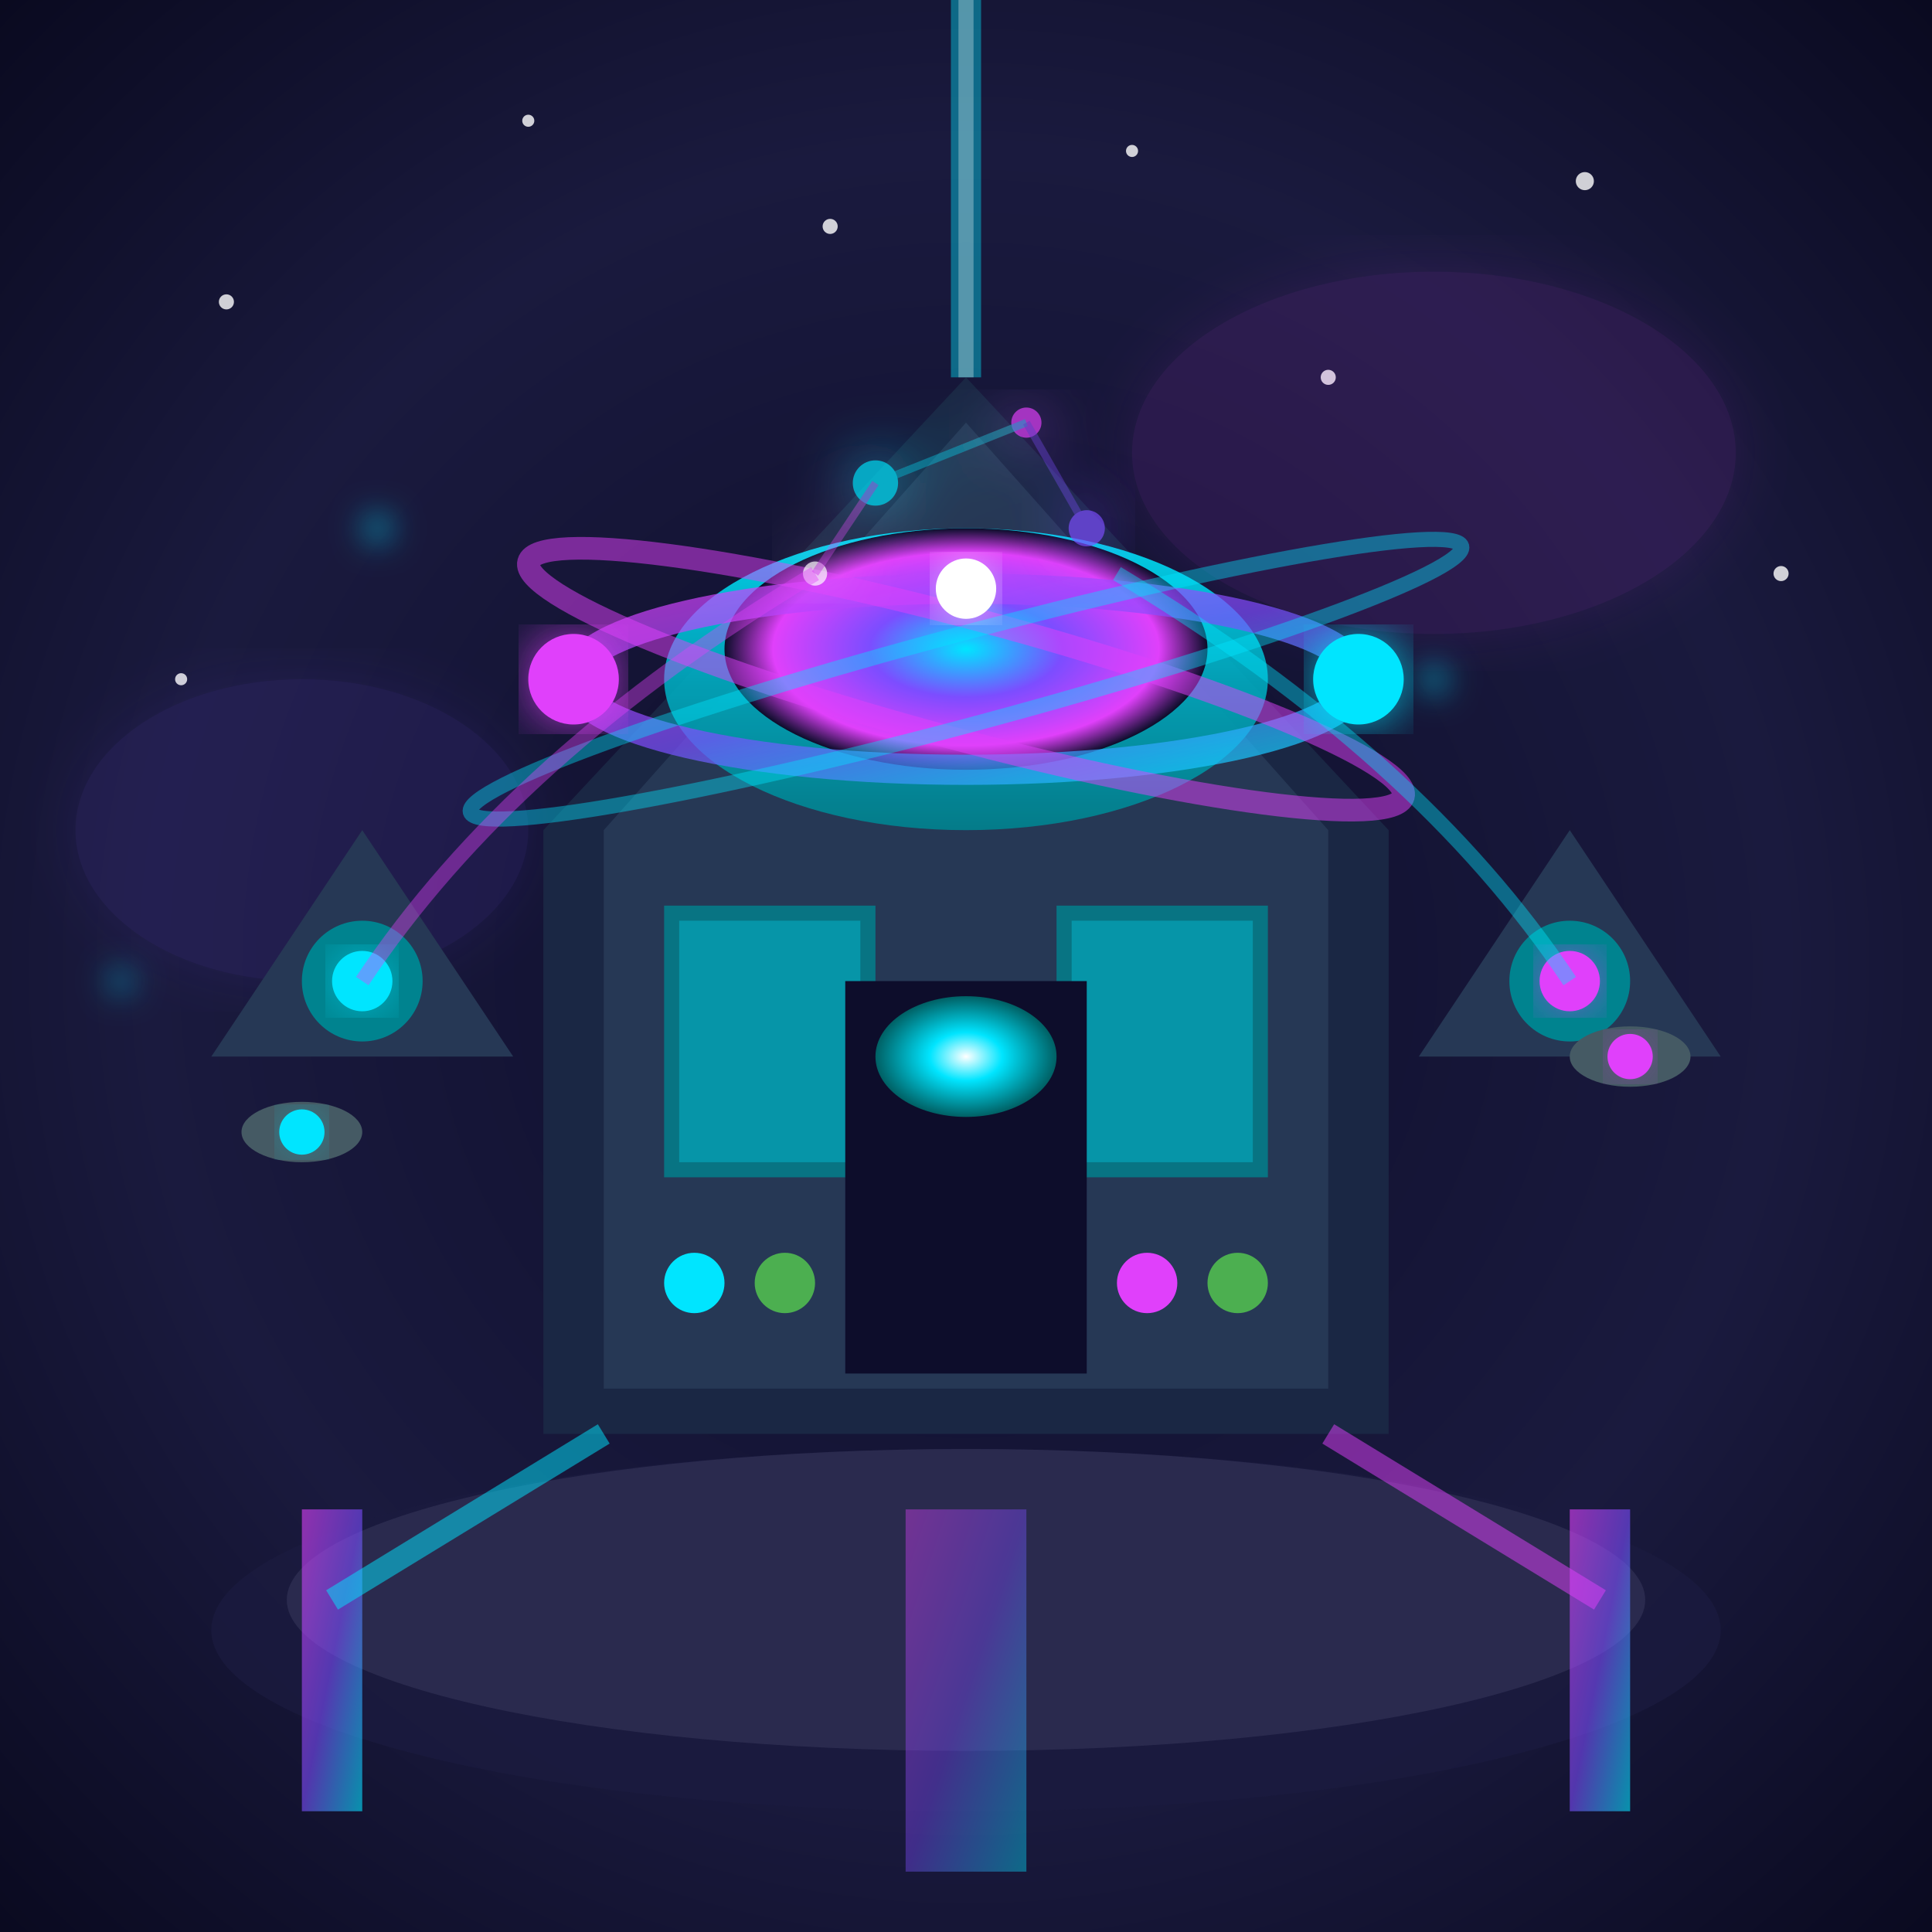
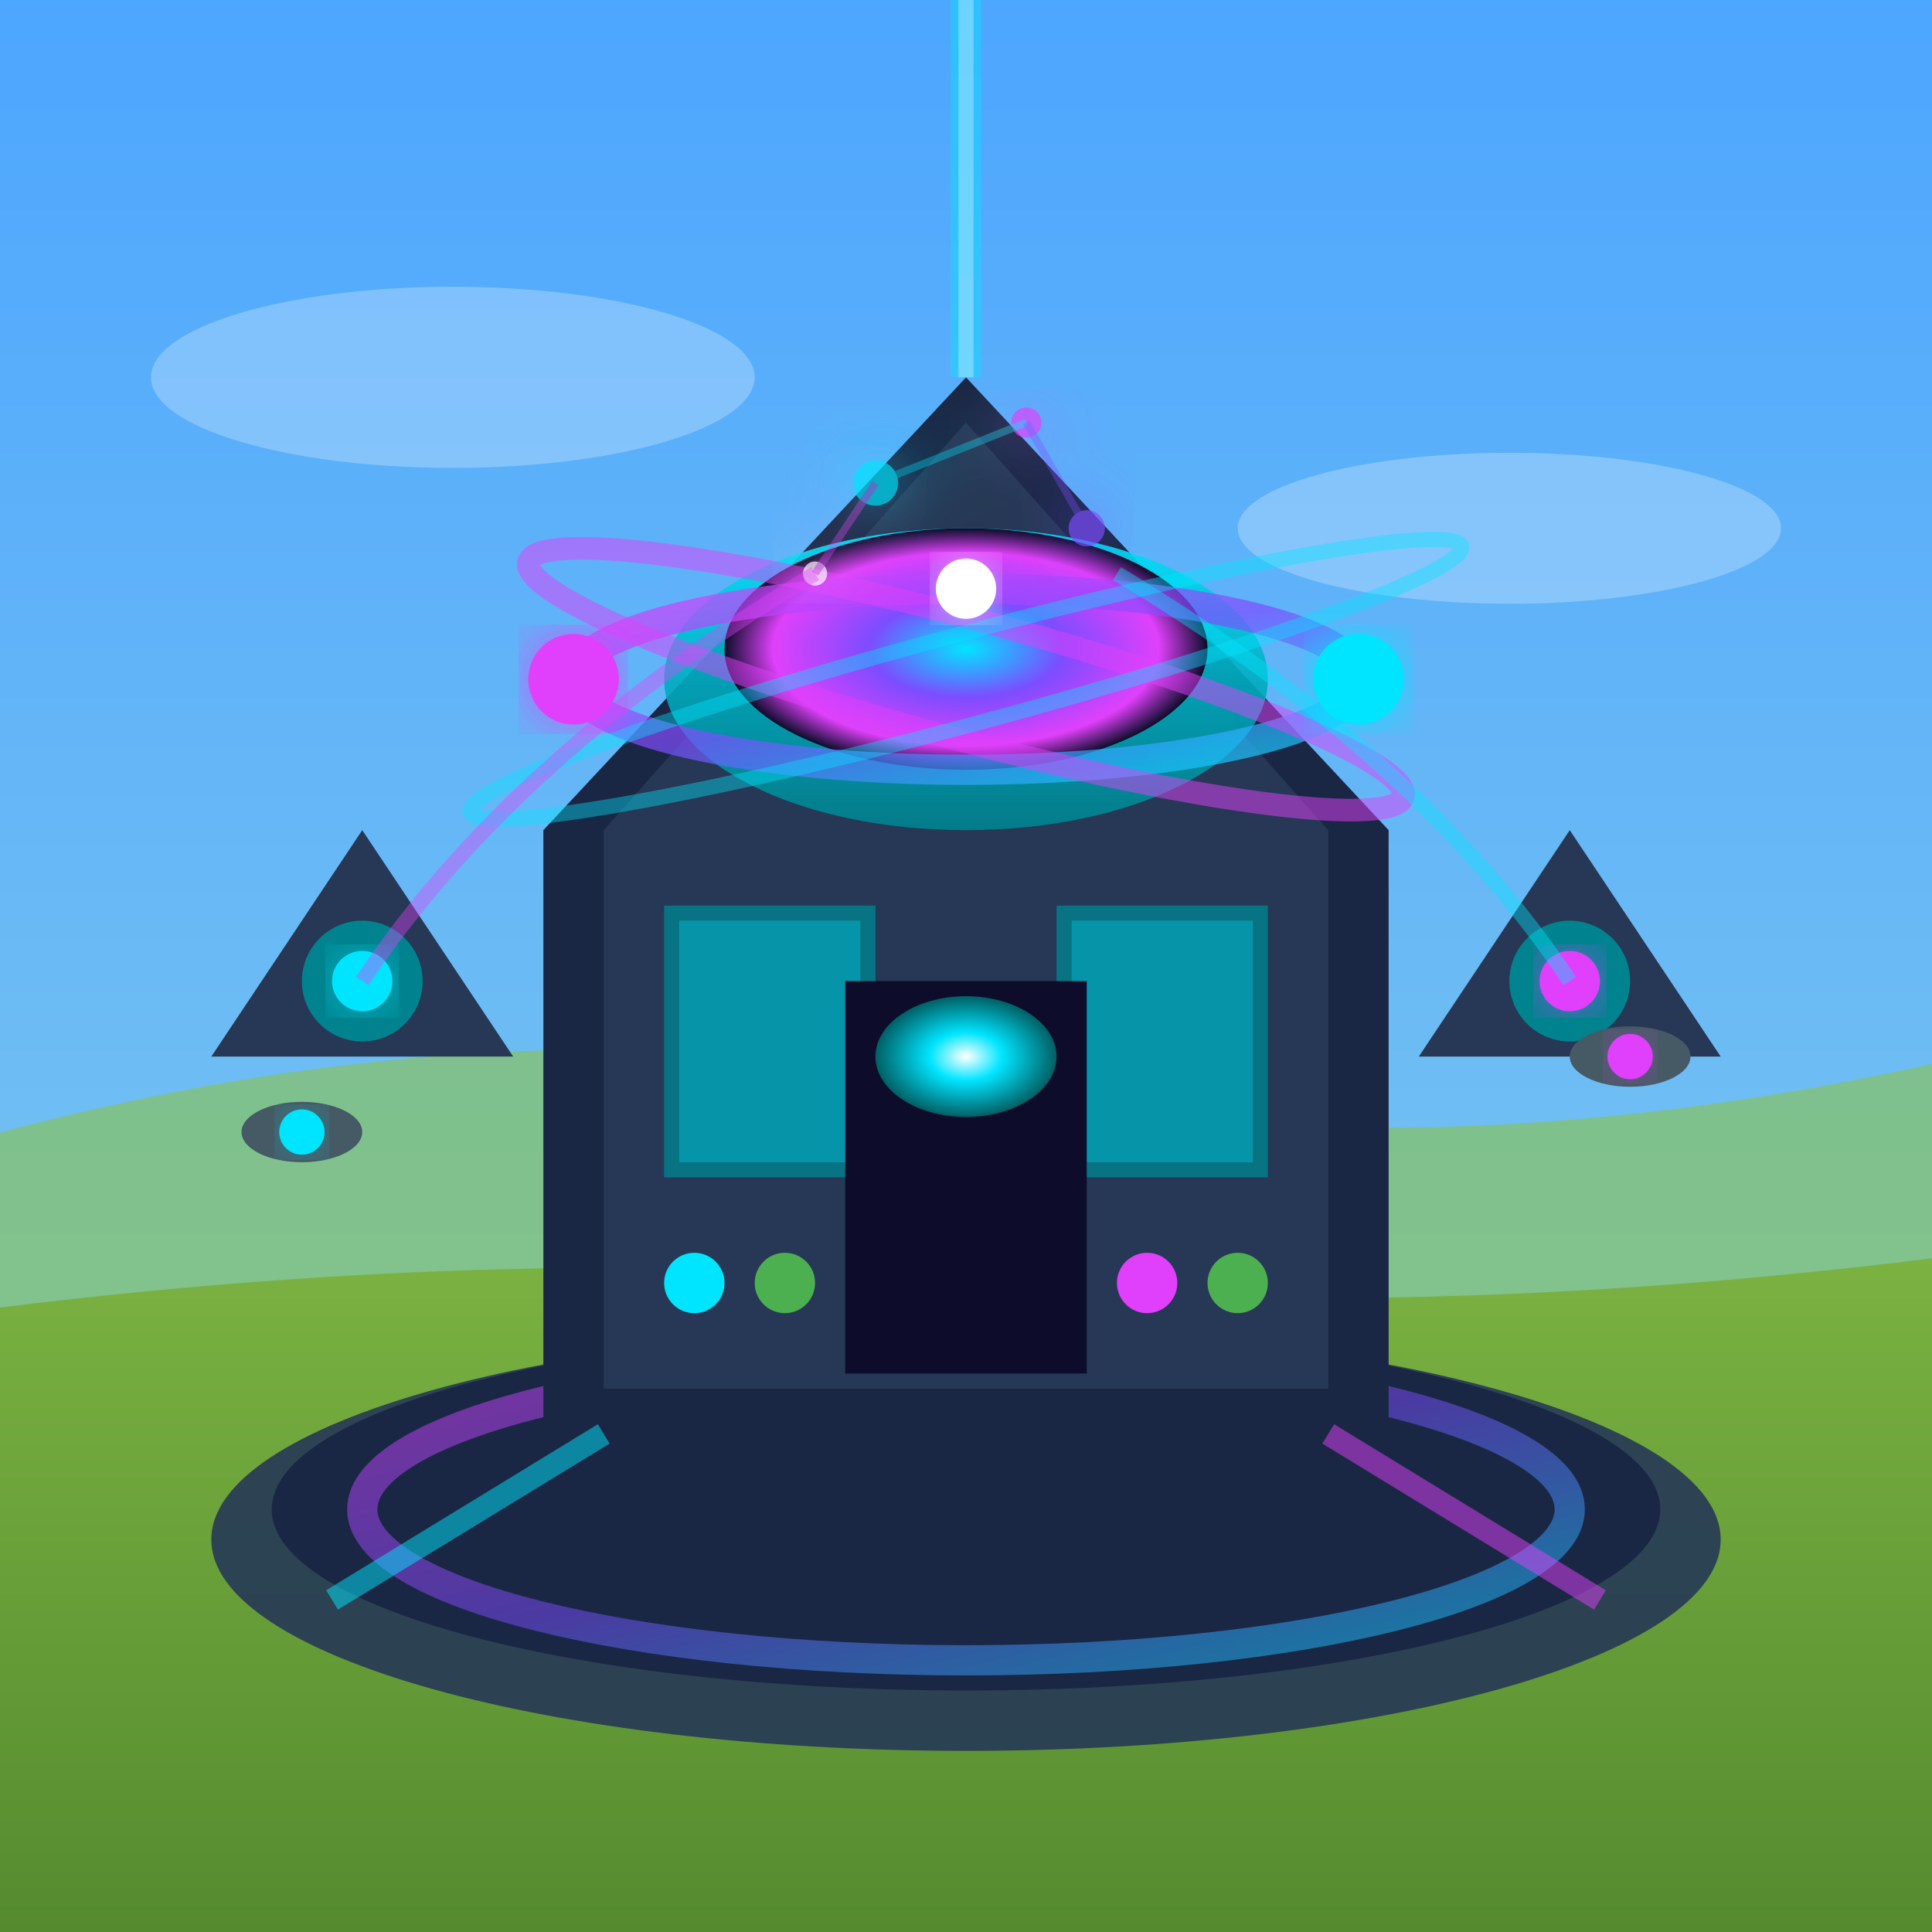
<svg xmlns="http://www.w3.org/2000/svg" viewBox="0 0 128 128" width="128" height="128">
  <defs>
-     <radialGradient id="cosmos" cx="50%" cy="50%" r="70%">
-       <stop offset="0%" style="stop-color:#0D0D2B" />
-       <stop offset="60%" style="stop-color:#1A1A3E" />
-       <stop offset="100%" style="stop-color:#0A0A20" />
-     </radialGradient>
+     <linearGradient id="sky" x1="0%" y1="0%" x2="0%" y2="100%">
+       <stop offset="0%" style="stop-color:#4da6ff" />
+       <stop offset="100%" style="stop-color:#87ceeb" />
+     </linearGradient>
+     <linearGradient id="grass" x1="0%" y1="0%" x2="0%" y2="100%">
+       <stop offset="0%" style="stop-color:#7cb342" />
+       <stop offset="100%" style="stop-color:#558b2f" />
+     </linearGradient>
    <linearGradient id="futureDome" x1="0%" y1="100%" x2="0%" y2="0%">
      <stop offset="0%" style="stop-color:#00838F" />
      <stop offset="50%" style="stop-color:#00ACC1" />
      <stop offset="100%" style="stop-color:#00E5FF" />
    </linearGradient>
    <linearGradient id="portalRing" x1="0%" y1="0%" x2="100%" y2="100%">
      <stop offset="0%" style="stop-color:#E040FB" />
      <stop offset="50%" style="stop-color:#7C4DFF" />
      <stop offset="100%" style="stop-color:#00E5FF" />
    </linearGradient>
    <radialGradient id="wormhole" cx="50%" cy="50%" r="50%">
      <stop offset="0%" style="stop-color:#00E5FF" />
      <stop offset="40%" style="stop-color:#7C4DFF" />
      <stop offset="80%" style="stop-color:#E040FB" />
      <stop offset="100%" style="stop-color:#0D0D2B" />
    </radialGradient>
    <radialGradient id="quantum" cx="50%" cy="50%" r="50%">
      <stop offset="0%" style="stop-color:#FFFFFF" />
      <stop offset="40%" style="stop-color:#00E5FF" />
      <stop offset="100%" style="stop-color:#006064" />
    </radialGradient>
    <filter id="glow">
      <feGaussianBlur stdDeviation="2" result="blur" />
      <feMerge>
        <feMergeNode in="blur" />
        <feMergeNode in="SourceGraphic" />
      </feMerge>
    </filter>
    <filter id="starGlow">
      <feGaussianBlur stdDeviation="1" />
    </filter>
  </defs>
-   <rect width="128" height="128" fill="url(#cosmos)" />
-   <g fill="#FFFFFF" opacity="0.8">
-     <circle cx="15" cy="20" r="0.5" />
-     <circle cx="105" cy="12" r="0.6" />
-     <circle cx="35" cy="8" r="0.4" />
-     <circle cx="88" cy="25" r="0.5" />
-     <circle cx="12" cy="45" r="0.4" />
-     <circle cx="118" cy="38" r="0.5" />
-     <circle cx="55" cy="15" r="0.5" />
-     <circle cx="75" cy="10" r="0.4" />
+   <rect width="128" height="128" fill="url(#sky)" />
+   <g fill="white" opacity="0.25">
+     <ellipse cx="30" cy="25" rx="20" ry="6" />
+     <ellipse cx="100" cy="35" rx="18" ry="5" />
  </g>
-   <g fill="#00E5FF" opacity="0.5" filter="url(#starGlow)">
-     <circle cx="25" cy="35" r="1" />
-     <circle cx="95" cy="45" r="1" />
-     <circle cx="8" cy="65" r="0.8" />
-   </g>
-   <ellipse cx="95" cy="30" rx="20" ry="12" fill="#E040FB" opacity="0.1" filter="url(#glow)" />
-   <ellipse cx="20" cy="55" rx="15" ry="10" fill="#7C4DFF" opacity="0.1" filter="url(#glow)" />
-   <ellipse cx="64" cy="108" rx="50" ry="12" fill="#1A1A3E" opacity="0.8" />
-   <ellipse cx="64" cy="106" rx="45" ry="10" fill="#2A2A4E" />
-   <rect x="20" y="100" width="4" height="20" fill="url(#portalRing)" opacity="0.6" />
-   <rect x="104" y="100" width="4" height="20" fill="url(#portalRing)" opacity="0.6" />
-   <rect x="60" y="100" width="8" height="24" fill="url(#portalRing)" opacity="0.4" />
+   <path d="M-10,78 Q30,65 64,72 Q98,79 138,68 L138,88 L-10,88 Z" fill="#8bc34a" opacity="0.6" />
+   <path d="M-10,128 L-10,88 Q30,82 64,85 Q98,88 138,82 L138,128 Z" fill="url(#grass)" />
+   <ellipse cx="64" cy="102" rx="50" ry="14" fill="#263855" opacity="0.9" />
+   <ellipse cx="64" cy="100" rx="46" ry="12" fill="#1A2744" />
+   <ellipse cx="64" cy="100" rx="40" ry="10" fill="none" stroke="url(#portalRing)" stroke-width="2" opacity="0.5" />
  <polygon points="64,25 92,55 92,95 36,95 36,55" fill="#1A2744" />
  <polygon points="64,28 88,55 88,92 40,92 40,55" fill="#263855" />
  <rect x="44" y="60" width="14" height="18" fill="#00838F" opacity="0.8" />
  <rect x="45" y="61" width="12" height="16" fill="#00E5FF" opacity="0.3" />
  <rect x="70" y="60" width="14" height="18" fill="#00838F" opacity="0.8" />
  <rect x="71" y="61" width="12" height="16" fill="#00E5FF" opacity="0.3" />
  <ellipse cx="64" cy="45" rx="20" ry="10" fill="url(#futureDome)" opacity="0.9" />
  <ellipse cx="64" cy="43" rx="16" ry="8" fill="url(#wormhole)" />
  <ellipse cx="64" cy="45" rx="26" ry="6" fill="none" stroke="url(#portalRing)" stroke-width="2" opacity="0.7" />
  <ellipse cx="64" cy="45" rx="30" ry="4" fill="none" stroke="#E040FB" stroke-width="1.5" opacity="0.5" transform="rotate(15, 64, 45)" />
  <ellipse cx="64" cy="45" rx="34" ry="3" fill="none" stroke="#00E5FF" stroke-width="1" opacity="0.4" transform="rotate(-15, 64, 45)" />
  <circle cx="38" cy="45" r="3" fill="#E040FB" filter="url(#glow)" />
  <circle cx="90" cy="45" r="3" fill="#00E5FF" filter="url(#glow)" />
  <circle cx="64" cy="39" r="2" fill="#FFFFFF" filter="url(#glow)" />
  <rect x="56" y="65" width="16" height="26" fill="#0D0D2B" />
  <ellipse cx="64" cy="70" rx="6" ry="4" fill="url(#quantum)" />
  <g filter="url(#glow)" opacity="0.7">
    <circle cx="58" cy="32" r="1.5" fill="#00E5FF" />
    <circle cx="68" cy="28" r="1" fill="#E040FB" />
    <circle cx="72" cy="35" r="1.2" fill="#7C4DFF" />
    <circle cx="54" cy="38" r="0.8" fill="#FFFFFF" />
    <line x1="58" y1="32" x2="68" y2="28" stroke="#00E5FF" stroke-width="0.5" opacity="0.5" />
    <line x1="68" y1="28" x2="72" y2="35" stroke="#7C4DFF" stroke-width="0.5" opacity="0.5" />
    <line x1="58" y1="32" x2="54" y2="38" stroke="#E040FB" stroke-width="0.5" opacity="0.5" />
  </g>
  <g transform="translate(14, 55)">
    <polygon points="10,0 20,15 0,15" fill="#263855" />
    <circle cx="10" cy="10" r="4" fill="#00838F" />
    <circle cx="10" cy="10" r="2" fill="#00E5FF" filter="url(#glow)" />
  </g>
  <g transform="translate(94, 55)">
    <polygon points="10,0 20,15 0,15" fill="#263855" />
    <circle cx="10" cy="10" r="4" fill="#00838F" />
    <circle cx="10" cy="10" r="2" fill="#E040FB" filter="url(#glow)" />
  </g>
  <line x1="64" y1="25" x2="64" y2="0" stroke="#00E5FF" stroke-width="2" opacity="0.4" />
  <line x1="64" y1="25" x2="64" y2="0" stroke="#FFFFFF" stroke-width="1" opacity="0.3" />
  <path d="M24,65 Q34,50 54,38" stroke="#E040FB" stroke-width="1" fill="none" opacity="0.4" />
  <path d="M104,65 Q94,50 74,38" stroke="#00E5FF" stroke-width="1" fill="none" opacity="0.4" />
  <g transform="translate(20, 75)">
    <ellipse cx="0" cy="0" rx="4" ry="2" fill="#455A64" />
    <circle cx="0" cy="0" r="1.5" fill="#00E5FF" filter="url(#glow)" />
  </g>
  <g transform="translate(108, 70)">
    <ellipse cx="0" cy="0" rx="4" ry="2" fill="#455A64" />
    <circle cx="0" cy="0" r="1.5" fill="#E040FB" filter="url(#glow)" />
  </g>
  <circle cx="46" cy="85" r="2" fill="#00E5FF" />
  <circle cx="52" cy="85" r="2" fill="#4CAF50" />
  <circle cx="76" cy="85" r="2" fill="#E040FB" />
  <circle cx="82" cy="85" r="2" fill="#4CAF50" />
  <line x1="22" y1="106" x2="40" y2="95" stroke="#00E5FF" stroke-width="1.5" opacity="0.5" />
  <line x1="106" y1="106" x2="88" y2="95" stroke="#E040FB" stroke-width="1.5" opacity="0.5" />
</svg>
